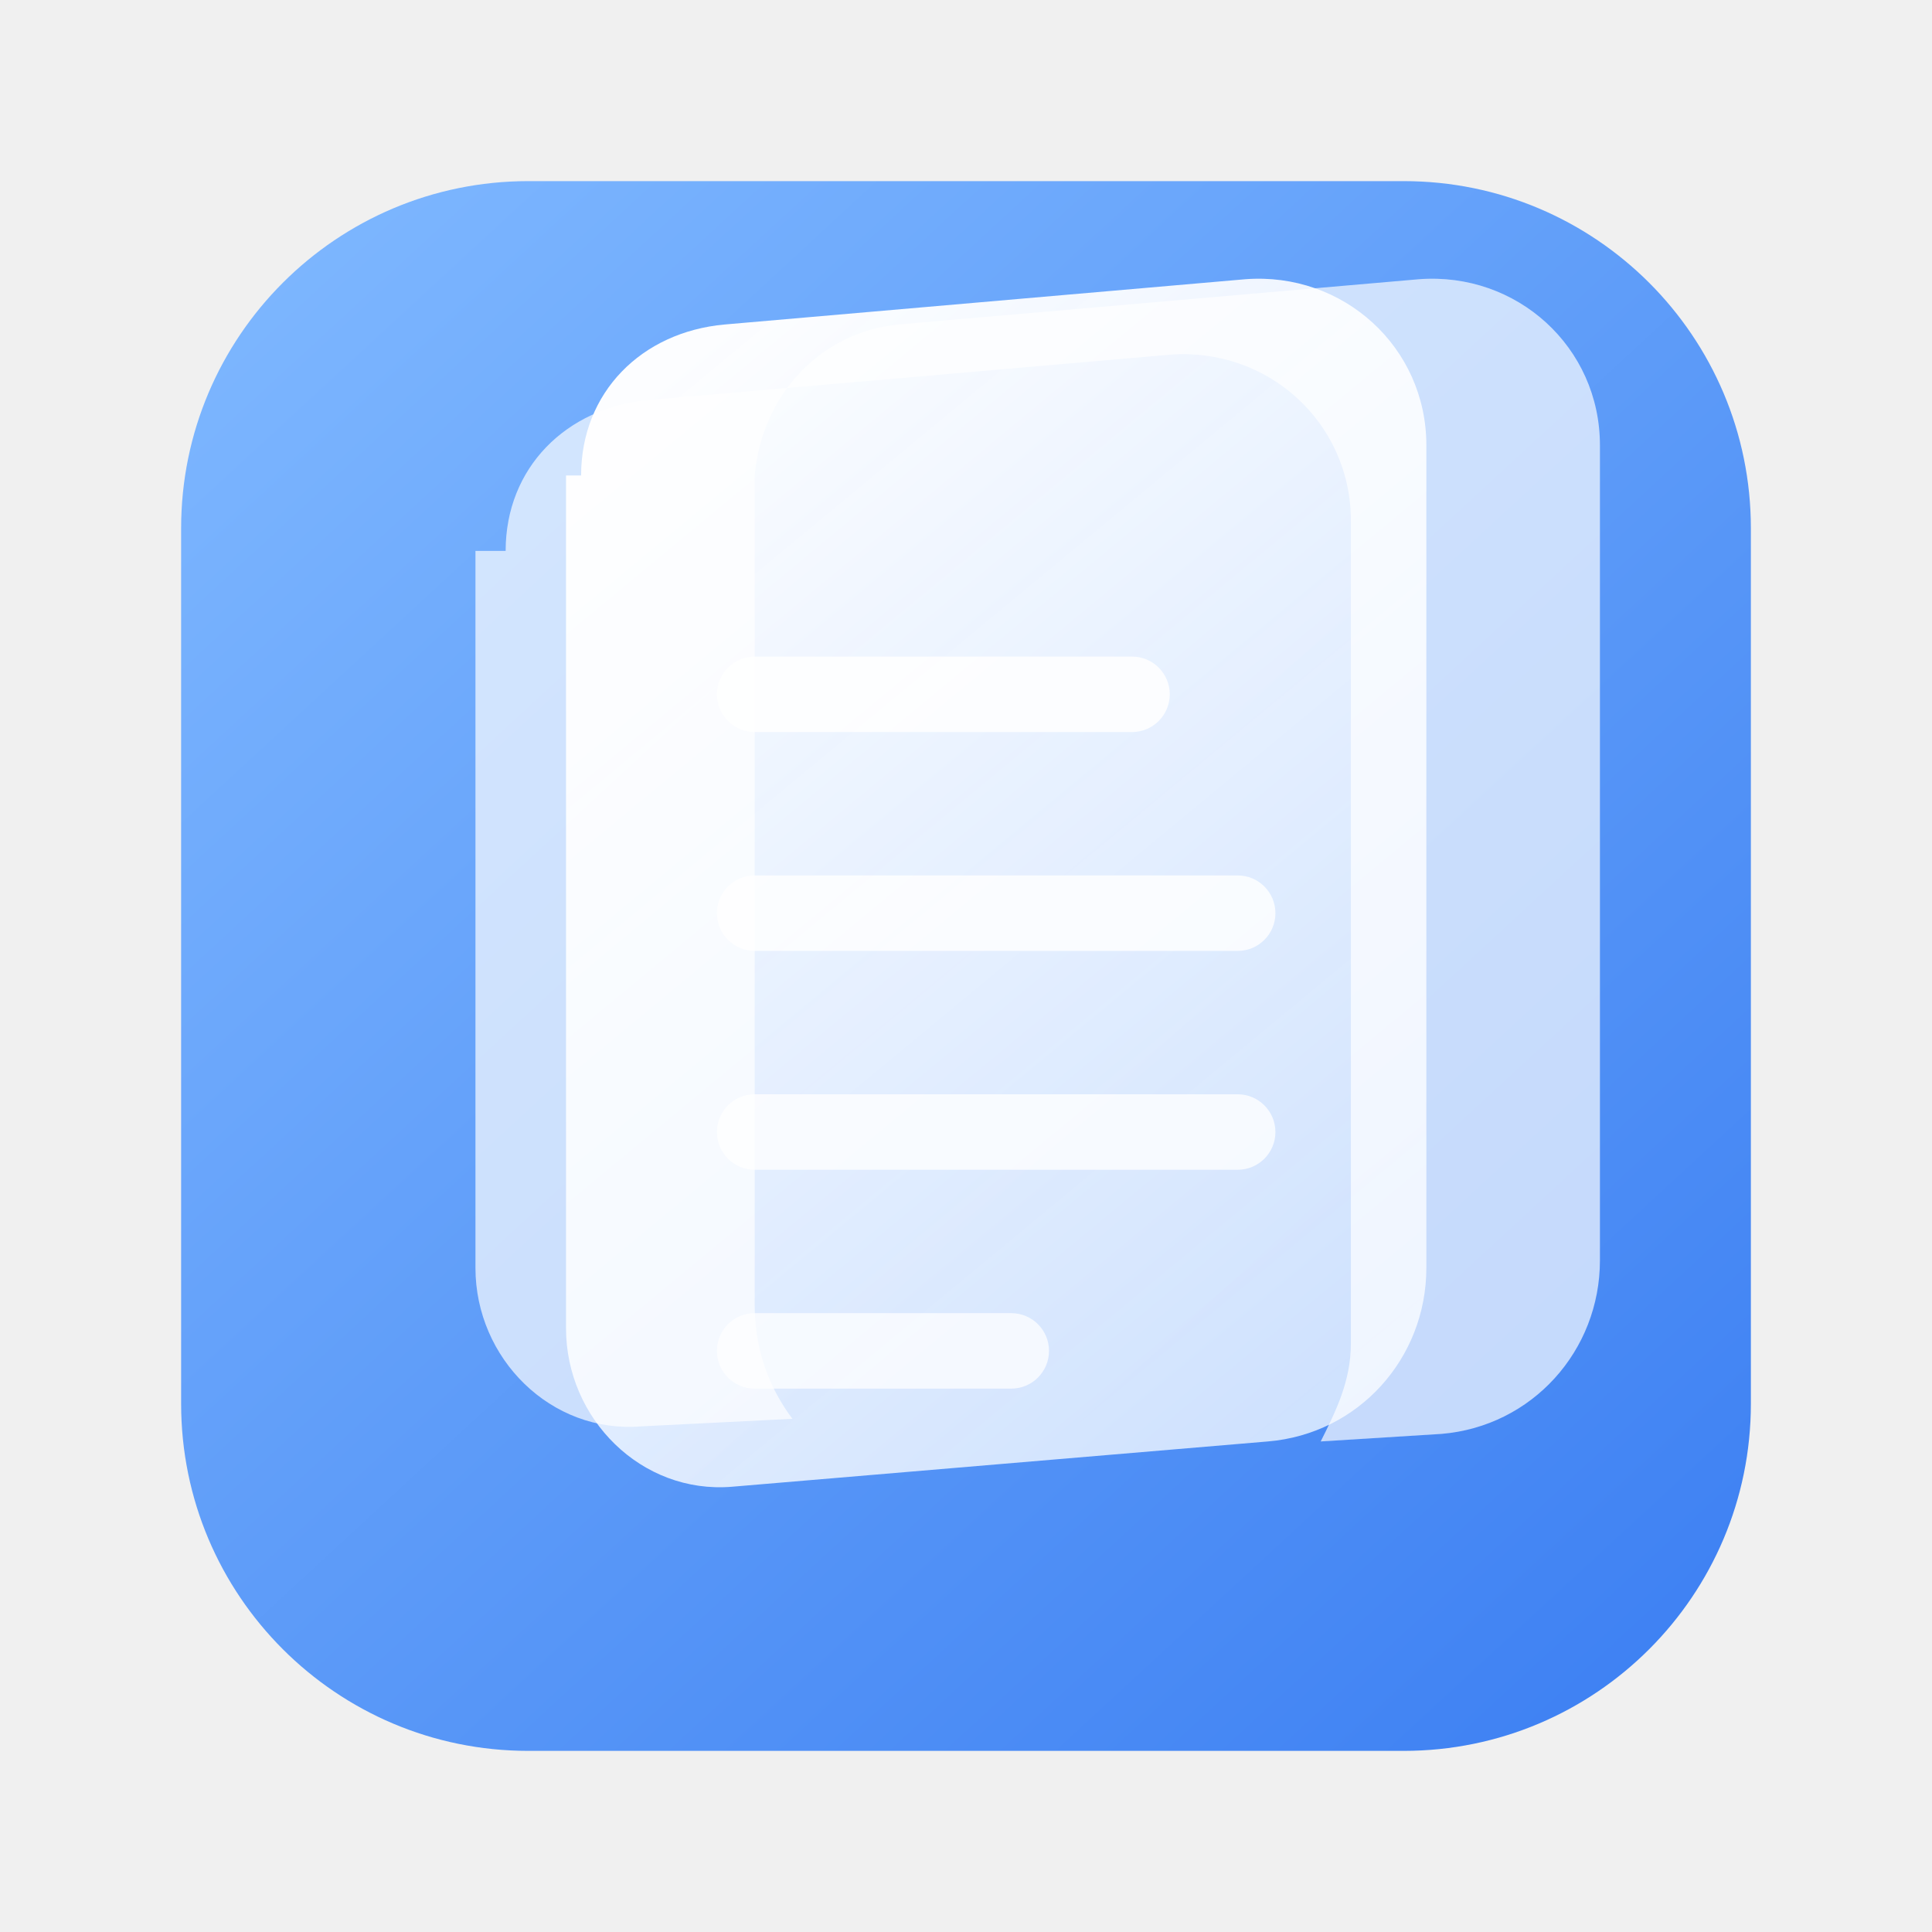
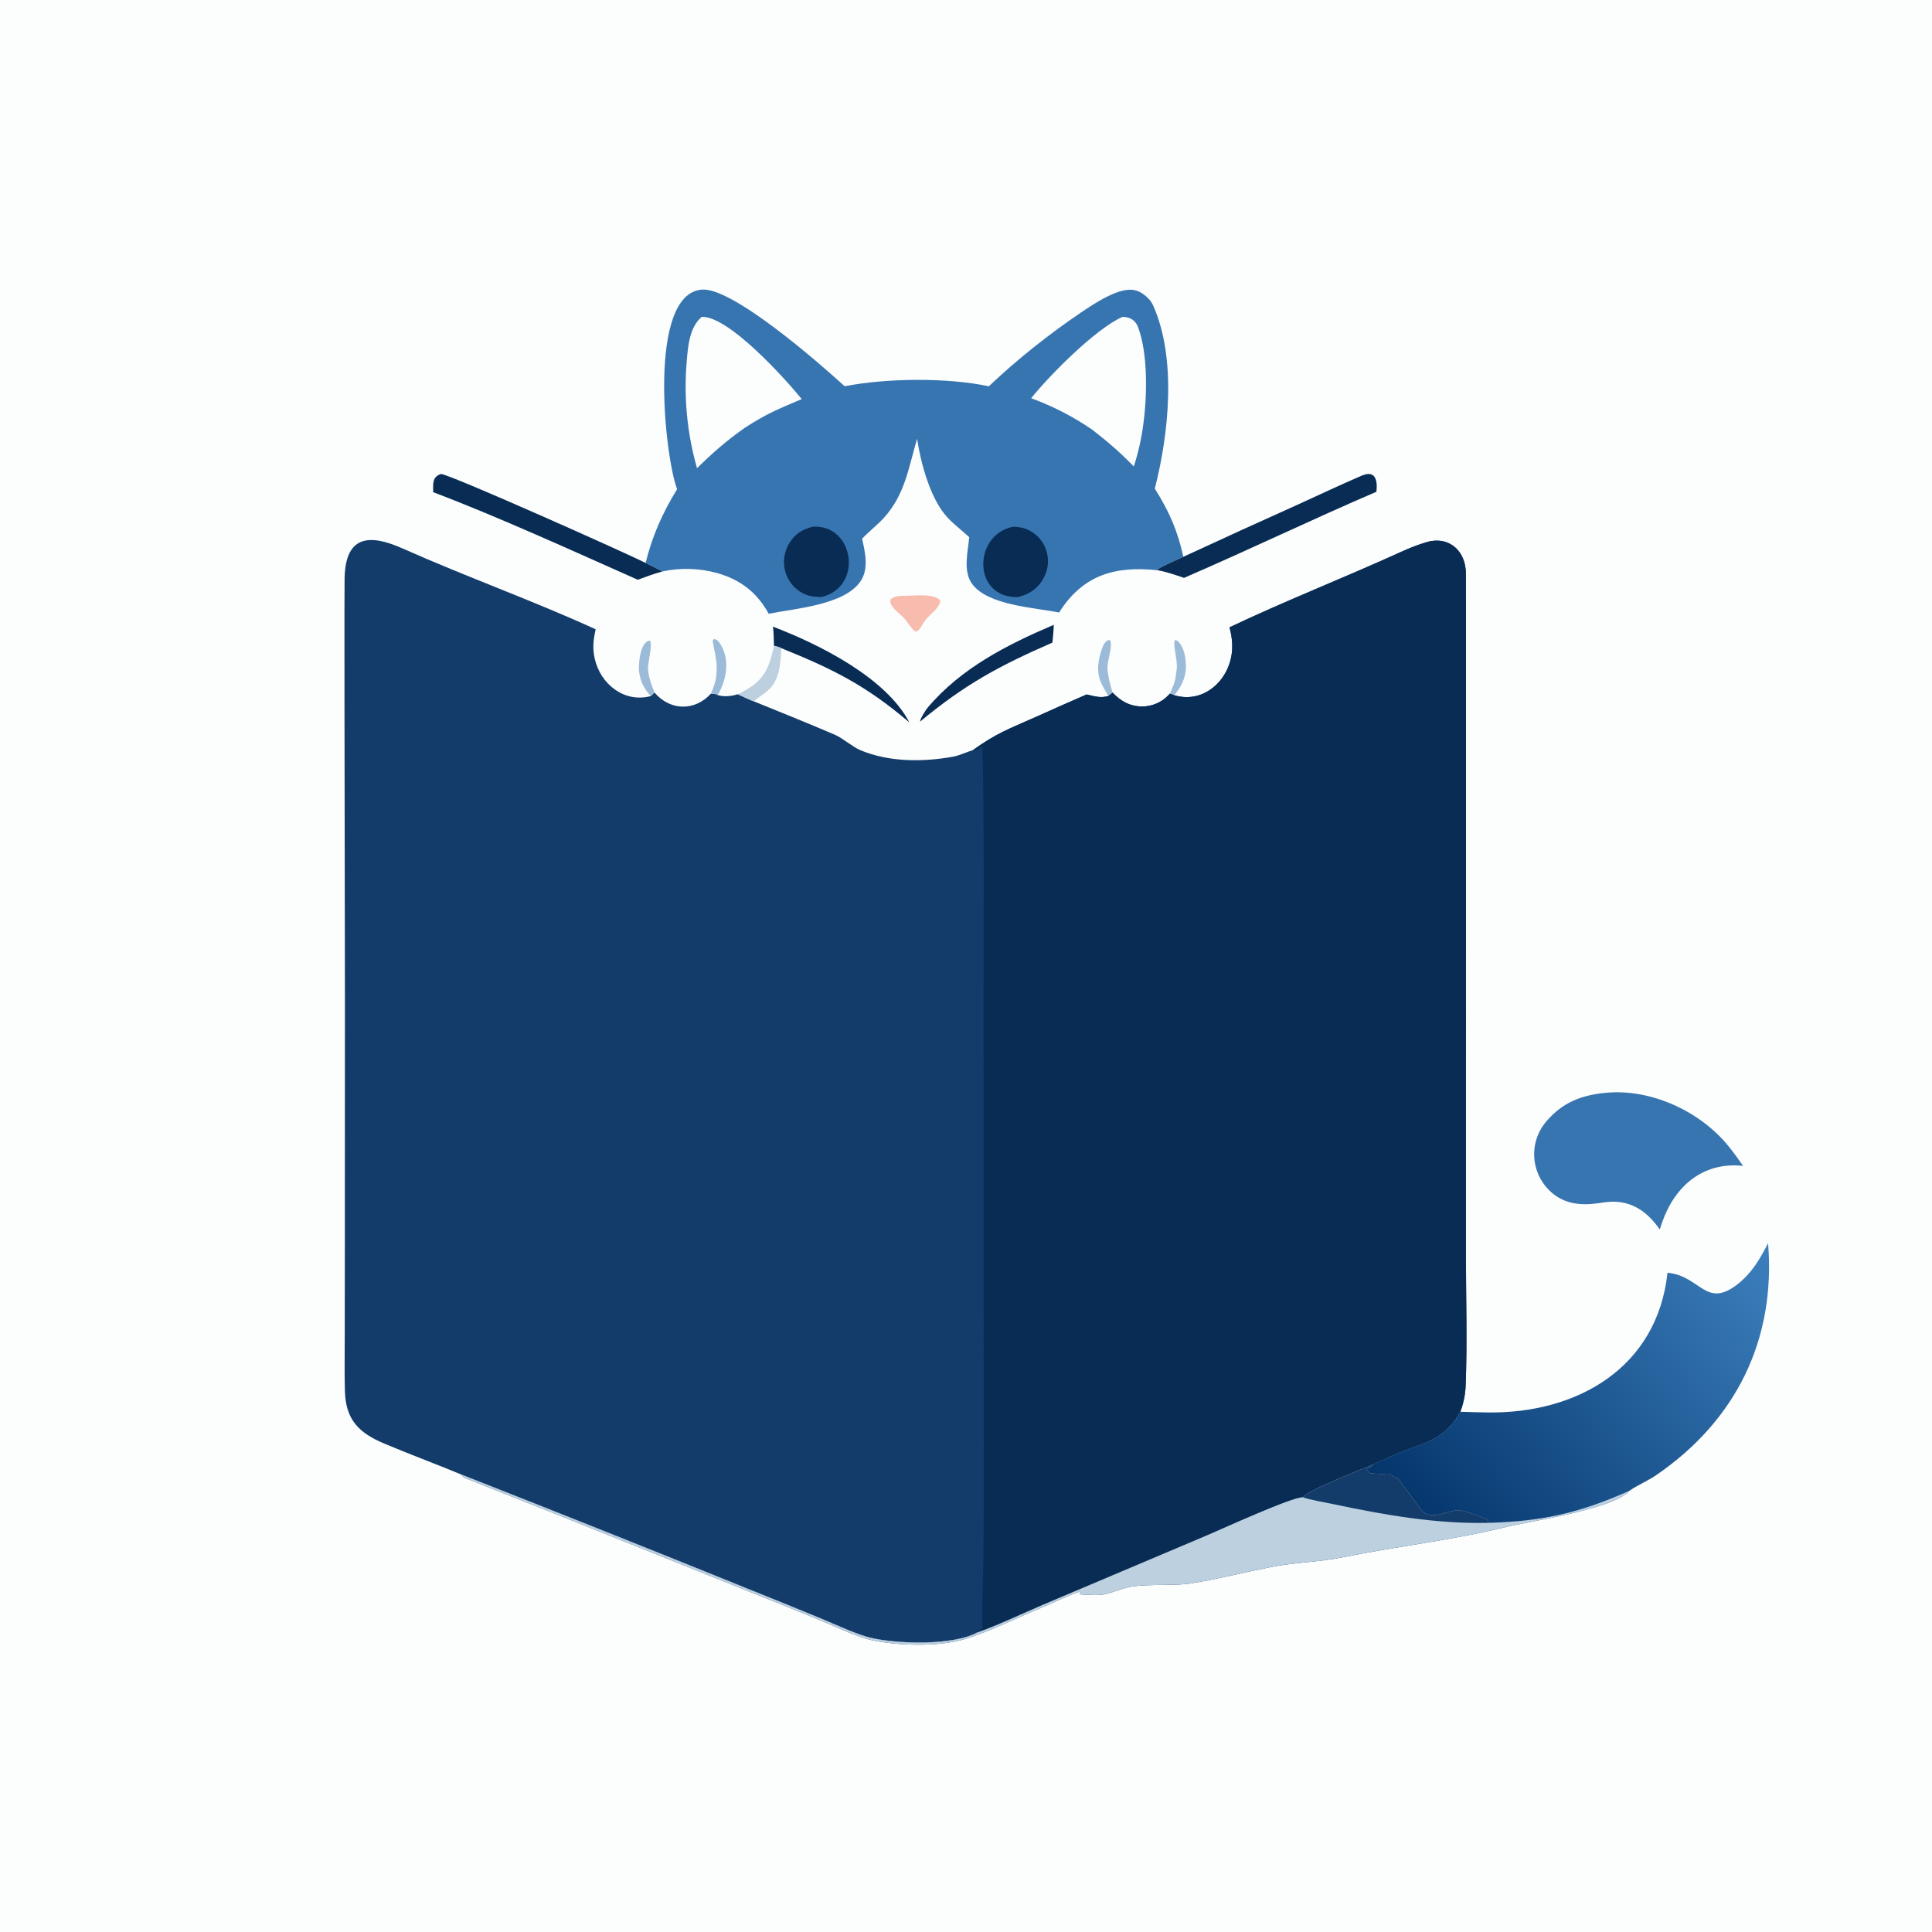
- <svg xmlns="http://www.w3.org/2000/svg" viewBox="0 0 256 256" role="img" aria-label="DeepReader logo">
+ <svg xmlns="http://www.w3.org/2000/svg" version="1.1" viewBox="0 0 2048 2048" width="1000" height="1000" preserveAspectRatio="none" display="block">
  <defs>
-     <linearGradient id="bg" x1="32" x2="224" y1="24" y2="232" gradientUnits="userSpaceOnUse">
-       <stop offset="0" stop-color="#7fb8ff" />
-       <stop offset="1" stop-color="#3c7ff2" />
-     </linearGradient>
-     <linearGradient id="page" x1="76" x2="182" y1="60" y2="188" gradientUnits="userSpaceOnUse">
-       <stop offset="0" stop-color="#ffffff" stop-opacity="0.98" />
-       <stop offset="1" stop-color="#dceaff" stop-opacity="0.9" />
+     <linearGradient id="a" gradientUnits="userSpaceOnUse" x1="1518.36" y1="1636.41" x2="1869" y2="1318.59">
+       <stop class="stop0" offset="0" stop-opacity="1" stop-color="rgb(4,53,107)" data-c-stop-color="04356b" data-o-stop-color="1" />
+       <stop class="stop1" offset="1" stop-opacity="1" stop-color="rgb(60,127,189)" data-c-stop-color="3c7fbd" data-o-stop-color="1" />
    </linearGradient>
  </defs>
-   <rect width="208" height="208" x="24" y="24" rx="46" fill="url(#bg)" />
-   <path fill="url(#page)" d="M77 63c0-11 8-19 19-20l69-6c13-1 24 9 24 22v109c0 12-9 22-21 23l-71 6c-12 1-22-9-22-21V63Z" />
-   <path fill="#ffffff" fill-opacity="0.68" d="M67 73c0-11 8-19 19-20l69-6c13-1 24 9 24 22v109c0 5-2 9-4 13l16-1c12-1 21-11 21-23V59c0-13-11-23-24-22l-69 6c-10 1-18 9-19 20v110c0 6 2 11 5 15l-20 1c-12 1-22-9-22-21V73Z" />
-   <rect width="60" height="10" x="95" y="87" rx="5" fill="#ffffff" fill-opacity="0.86" />
-   <rect width="74" height="10" x="95" y="116" rx="5" fill="#ffffff" fill-opacity="0.82" />
-   <rect width="74" height="10" x="95" y="145" rx="5" fill="#ffffff" fill-opacity="0.78" />
-   <rect width="44" height="10" x="95" y="174" rx="5" fill="#ffffff" fill-opacity="0.74" />
+   <path fill="rgb(252,253,253)" d="M 0 0 L 2048 0 L 2048 2048 L 0 2048 L 0 0 z" data-c-fill="fcfdfd" />
+   <path fill="rgb(19,60,107)" d="M 488.788 1562.96 C 461.751 1551.75 434.221 1541.58 407.18 1530.17 C 380.852 1519.07 366.492 1505.37 365.616 1474.76 C 365.071 1455.69 365.42 1436.59 365.441 1417.5 L 365.545 1317.28 L 365.639 1057.27 L 365.159 742.392 C 365.236 699.156 364.987 655.229 365.276 612.457 C 366.491 566.654 392.471 566.101 427.207 581.575 C 494.358 611.489 564.682 636.562 631.426 667.068 C 628.948 678.372 627.873 687.039 630.506 698.525 C 636.645 725.304 661.877 745.348 689.784 737.886 L 693.807 734.123 C 710.326 753.525 736.499 754.186 753.701 735.182 C 756.595 735.551 758.814 735.315 760.82 736.796 C 767.339 738.933 775.628 738.007 782.081 735.912 C 786.011 737.694 795.394 742.247 799.047 743.441 C 827.662 755.055 856.648 766.721 885.086 778.893 C 892.94 782.255 903.752 791.726 911.843 795.138 C 942.427 808.032 978.451 807.905 1010.65 802.055 C 1017.16 800.874 1027.36 796.071 1030.93 795.449 C 1056.49 776.995 1069.18 772.869 1097.94 760.036 C 1115.86 751.954 1133.84 743.997 1151.87 736.165 C 1160.24 738.078 1166.63 740.282 1174.93 737.765 C 1176.08 736.415 1177.91 735.25 1179.38 734.155 C 1187.95 743.244 1197.66 748.766 1210.52 748.889 C 1221.11 748.948 1231.26 744.631 1238.57 736.958 C 1239.12 736.381 1239.66 735.792 1240.19 735.193 C 1241.5 735.634 1243.74 736.245 1244.78 736.962 C 1272.13 745.226 1297 726.752 1304.19 700.479 C 1307.48 688.489 1306.48 676.852 1303.37 664.984 C 1363.02 636.621 1424.66 612.569 1484.78 585.214 C 1493.06 581.448 1501.48 578.005 1510.16 575.358 C 1535.15 566.769 1554.38 583.611 1553.89 609.088 C 1554.15 655.935 1553.92 702.76 1554 749.602 L 1553.98 1063.36 L 1553.91 1326.52 C 1553.92 1370.63 1555.41 1425.08 1553.64 1468.53 C 1553.32 1477.84 1551.5 1487.03 1548.26 1495.76 L 1547.95 1496.54 C 1529.11 1530.16 1505.22 1529.08 1472.95 1544.51 C 1468.06 1546.85 1459.84 1549.7 1455.56 1552.51 C 1444.92 1556.89 1385.21 1580.1 1381.29 1587.21 C 1370.26 1586.5 1294.87 1621.03 1279.91 1627.37 L 1105.5 1701.16 C 1087.53 1708.86 1053.26 1724.82 1036.12 1730.4 C 1010.63 1744.45 953.338 1742.62 925.456 1736.72 C 909.783 1733.4 887.143 1722.67 871.653 1716.25 C 846.952 1706.03 822.188 1695.96 797.362 1686.05 C 694.726 1644.47 591.867 1603.44 488.788 1562.96 z" data-c-fill="133c6b" />
+   <path fill="rgb(9,44,85)" d="M 1303.37 664.984 C 1363.02 636.621 1424.66 612.569 1484.78 585.214 C 1493.06 581.448 1501.48 578.005 1510.16 575.358 C 1535.15 566.769 1554.38 583.611 1553.89 609.088 C 1554.15 655.935 1553.92 702.76 1554 749.602 L 1553.98 1063.36 L 1553.91 1326.52 C 1553.92 1370.63 1555.41 1425.08 1553.64 1468.53 C 1553.32 1477.84 1551.5 1487.03 1548.26 1495.76 L 1547.95 1496.54 C 1529.11 1530.16 1505.22 1529.08 1472.95 1544.51 C 1468.06 1546.85 1459.84 1549.7 1455.56 1552.51 C 1444.92 1556.89 1385.21 1580.1 1381.29 1587.21 C 1370.26 1586.5 1294.87 1621.03 1279.91 1627.37 L 1105.5 1701.16 C 1087.53 1708.86 1053.26 1724.82 1036.12 1730.4 C 1036.07 1729.86 1036.03 1729.31 1035.98 1728.77 C 1038.33 1727.89 1039.25 1727.61 1041.4 1726.35 C 1040.75 1698.69 1042.11 1676.9 1042.48 1649.69 C 1042.83 1611.99 1042.94 1574.29 1042.79 1536.59 L 1042.61 1061.5 C 1042.52 971.235 1043.55 881.579 1041.45 791.342 L 1040.48 791.922 L 1038.94 792.817 C 1035.48 794.869 1035.04 795.739 1030.93 795.449 C 1056.49 776.995 1069.18 772.869 1097.94 760.036 C 1115.86 751.954 1133.84 743.997 1151.87 736.165 C 1160.24 738.078 1166.63 740.282 1174.93 737.765 C 1176.08 736.415 1177.91 735.25 1179.38 734.155 C 1187.95 743.244 1197.66 748.766 1210.52 748.889 C 1221.11 748.948 1231.26 744.631 1238.57 736.958 C 1239.12 736.381 1239.66 735.792 1240.19 735.193 C 1241.5 735.634 1243.74 736.245 1244.78 736.962 C 1272.13 745.226 1297 726.752 1304.19 700.479 C 1307.48 688.489 1306.48 676.852 1303.37 664.984 z" data-c-fill="092c55" />
+   <path fill="#3775b0" d="M 1048.21 409.508 C 1077.55 381.507 1112.59 353.754 1146.14 331.118 C 1159.77 321.919 1186.92 303.535 1203.2 307.717 C 1210.54 309.191 1219.12 316.583 1222.22 323.474 C 1247.62 379.893 1238.9 460.346 1224.14 517.985 C 1239.39 542.213 1248.08 561.95 1254.42 590.214 C 1250.07 592.216 1229.4 601.191 1227.37 603.571 L 1227.21 604.504 C 1181.85 599.591 1147.76 609.573 1122.68 649.272 C 1096.8 644.023 1047.32 641.869 1030.49 618.991 C 1020.58 605.52 1026.05 585.018 1027.41 569.456 C 1019.88 562.46 1010.81 555.558 1004.14 548.316 C 986.228 528.871 976.104 491.241 972.147 465.134 C 963.067 495.607 959.5 523.973 937.109 548.765 C 929.738 556.926 920.22 564.03 913.841 571.16 C 917.244 585.861 921.119 603.207 912.079 616.366 C 894.792 641.531 842.055 645.066 814.875 650.613 C 802.413 627.98 785.005 614.504 760.136 607.439 C 741.224 602.23 721.336 601.651 702.153 605.751 C 699.302 603.898 688.792 599.17 684.438 596.774 C 691.087 568.723 702.675 542.984 717.768 518.551 C 704.421 483.541 685.905 311.394 744.103 306.974 C 776.609 304.505 868.411 384.835 895.385 409.437 C 939.442 400.824 1004.12 400.023 1048.21 409.508 z" data-c-fill="3574af" fill-opacity="1" />
+   <path fill="rgb(252,253,253)" d="M743.778 335.96C771.617 334.428 831.149 400.013 849.853 423.04 824.942 433.742 813.53 437.981 789.772 453.332 770.182 467.065 755.721 479.715 738.87 496.317 728.365 459.475 724.676 421.025 727.983 382.857 729.268 366.781 730.951 346.949 743.778 335.96zM1189.7 335.983C1197.31 335.685 1203.54 339.33 1206.26 346.458 1217.11 374.848 1216 420.489 1211.89 450.148 1209.91 465.201 1206.56 480.042 1201.89 494.488 1186.53 478.767 1174.85 468.737 1157.67 455.374 1137.6 441.625 1115.89 430.453 1093.04 422.123 1113.05 397.39 1161.01 348.864 1189.7 335.983z" data-c-fill="fcfdfd" />
+   <path fill="rgb(9,44,85)" d="M861.396 558.347C905.082 555.252 915.765 621.711 870.997 632.877 863.206 632.583 858.104 632.548 850.849 628.767 842.004 624.115 835.423 616.077 832.606 606.489 829.597 596.232 831.023 585.184 836.539 576.028 842.512 566.041 850.438 561.118 861.396 558.347zM1074.25 558.343C1081.37 558.735 1085.41 559.297 1091.87 562.712 1100.63 567.412 1107.05 575.537 1109.59 585.147 1112.26 594.842 1110.85 605.205 1105.7 613.838 1099.36 624.682 1090.83 630.009 1078.99 632.921 1030.29 634.109 1031.51 566.224 1074.25 558.343z" data-c-fill="092c55" />
+   <path fill="url(#a)" d="M 1767.61 1349.18 C 1802.83 1352.28 1808.23 1388.59 1842.98 1360.45 C 1857.4 1348.77 1865.82 1334.2 1874.24 1317.85 C 1882.57 1420.03 1840.24 1505.9 1755.41 1563.86 C 1746.91 1569.67 1734.87 1574.87 1727.19 1580.3 C 1710.83 1599.78 1622.2 1612.32 1596.56 1618.63 C 1539.19 1632.75 1480.59 1639.15 1422.68 1650.93 C 1399 1655.75 1371.7 1656.31 1348.01 1660.96 C 1319.97 1666.46 1292.16 1673.57 1263.91 1678.23 C 1243.29 1681.88 1209.75 1677.82 1191.24 1683.81 C 1168.04 1691.32 1170.15 1691.68 1145.21 1690.09 L 1144.31 1687.27 C 1139.52 1688.14 1112.76 1700.62 1105.98 1703.38 C 1080.24 1713.85 1049.16 1729.58 1022.97 1737.43 C 995.361 1745.71 954.238 1744.64 926.196 1739.08 C 908.888 1735.64 887.114 1724.85 869.965 1717.79 C 843.15 1706.73 816.256 1695.86 789.283 1685.19 L 586.238 1603.74 C 556.204 1591.72 525.99 1580 495.972 1567.95 C 492.337 1566.49 490.888 1566.13 488.788 1562.96 C 591.867 1603.44 694.726 1644.47 797.362 1686.05 C 822.188 1695.96 846.952 1706.03 871.653 1716.25 C 887.143 1722.67 909.783 1733.4 925.456 1736.72 C 953.338 1742.62 1010.63 1744.45 1036.12 1730.4 C 1053.26 1724.82 1087.53 1708.86 1105.5 1701.16 L 1279.91 1627.37 C 1294.87 1621.03 1370.26 1586.5 1381.29 1587.21 C 1385.21 1580.1 1444.92 1556.89 1455.56 1552.51 C 1459.84 1549.7 1468.06 1546.85 1472.95 1544.51 C 1505.22 1529.08 1529.11 1530.16 1547.95 1496.54 C 1557.81 1496.86 1567.65 1497.15 1577.51 1497.27 C 1672.03 1498.43 1756.77 1449.77 1767.61 1349.18 z" />
+   <path fill="rgb(189,208,224)" d="M 1455.56 1552.51 C 1453.96 1555.13 1451.74 1555.75 1449.05 1557.05 L 1448.85 1558.26 C 1451.19 1559.86 1450.58 1558.78 1451.2 1561.25 C 1456.22 1562.6 1466.99 1562.54 1472.3 1562.15 C 1475.97 1564.41 1478.42 1565.83 1482.3 1567.69 C 1482.22 1567.52 1506.64 1600.75 1507.24 1601.39 C 1508.85 1603.1 1510.84 1604.4 1513.06 1605.18 C 1522.65 1608.55 1535.32 1601.72 1544.85 1600.9 C 1551.24 1600.34 1567.93 1607.42 1574.63 1609.78 C 1576.15 1610.32 1577.69 1612.93 1578.44 1614.27 C 1635.8 1612.54 1674.7 1603.7 1727.19 1580.3 C 1710.83 1599.78 1622.2 1612.32 1596.56 1618.63 C 1539.19 1632.75 1480.59 1639.15 1422.68 1650.93 C 1399 1655.75 1371.7 1656.31 1348.01 1660.96 C 1319.97 1666.46 1292.16 1673.57 1263.91 1678.23 C 1243.29 1681.88 1209.75 1677.82 1191.24 1683.81 C 1168.04 1691.32 1170.15 1691.68 1145.21 1690.09 L 1144.31 1687.27 C 1139.52 1688.14 1112.76 1700.62 1105.98 1703.38 C 1080.24 1713.85 1049.16 1729.58 1022.97 1737.43 C 995.361 1745.71 954.238 1744.64 926.196 1739.08 C 908.888 1735.64 887.114 1724.85 869.965 1717.79 C 843.15 1706.73 816.256 1695.86 789.283 1685.19 L 586.238 1603.74 C 556.204 1591.72 525.99 1580 495.972 1567.95 C 492.337 1566.49 490.888 1566.13 488.788 1562.96 C 591.867 1603.44 694.726 1644.47 797.362 1686.05 C 822.188 1695.96 846.952 1706.03 871.653 1716.25 C 887.143 1722.67 909.783 1733.4 925.456 1736.72 C 953.338 1742.62 1010.63 1744.45 1036.12 1730.4 C 1053.26 1724.82 1087.53 1708.86 1105.5 1701.16 L 1279.91 1627.37 C 1294.87 1621.03 1370.26 1586.5 1381.29 1587.21 C 1385.21 1580.1 1444.92 1556.89 1455.56 1552.51 z" data-c-fill="bdd0e0" />
+   <path fill="rgb(19,60,107)" d="M 1455.56 1552.51 C 1453.96 1555.13 1451.74 1555.75 1449.05 1557.05 L 1448.85 1558.26 C 1451.19 1559.86 1450.58 1558.78 1451.2 1561.25 C 1456.22 1562.6 1466.99 1562.54 1472.3 1562.15 C 1475.97 1564.41 1478.42 1565.83 1482.3 1567.69 C 1482.22 1567.52 1506.64 1600.75 1507.24 1601.39 C 1508.85 1603.1 1510.84 1604.4 1513.06 1605.18 C 1522.65 1608.55 1535.32 1601.72 1544.85 1600.9 C 1551.24 1600.34 1567.93 1607.42 1574.63 1609.78 C 1576.15 1610.32 1577.69 1612.93 1578.44 1614.27 C 1522.56 1615.57 1469.3 1606.2 1414.85 1594.76 C 1409.02 1593.54 1385.54 1589.27 1381.29 1587.21 C 1385.21 1580.1 1444.92 1556.89 1455.56 1552.51 z" data-c-fill="133c6b" />
+   <path fill="#3775b0" d="M 1702.12 1158.41 C 1750.28 1153.84 1802.35 1178.01 1832.37 1215.1 C 1837.86 1221.87 1842.75 1228.72 1847.72 1235.85 C 1805.28 1231.42 1775.46 1257.11 1761.92 1295.76 L 1759.41 1303.29 C 1744.88 1282.35 1726.22 1270.72 1700.46 1274.56 C 1681.61 1277.71 1662.84 1278.36 1646.94 1265.89 C 1622.94 1247.06 1619.2 1212.14 1639.14 1188.78 C 1656.54 1168.4 1676.64 1160.87 1702.12 1158.41 z" data-c-fill="3574af" fill-opacity="1" />
+   <path fill="rgb(9,44,85)" d="M459.159 521.714C459.235 512.816 457.886 505.651 467.466 502.425 477.639 503.029 667.299 587.916 684.438 596.774 688.792 599.17 699.302 603.898 702.153 605.751 692.54 608.488 685.365 611.09 676.068 614.568 607.473 584.128 528.237 547.882 459.159 521.714zM1254.42 590.214C1294.83 571.498 1335.35 553.02 1375.98 534.781 1398.43 524.543 1420.76 513.974 1443.43 504.24 1458.49 497.774 1460.33 509.865 1459.07 521.278 1390.57 550.731 1323.01 583.225 1255.11 612.589 1245.64 609.366 1237.13 606.286 1227.21 604.504L1227.37 603.571C1229.4 601.191 1250.07 592.216 1254.42 590.214zM819.368 664.28C868.108 682.833 939.263 718.373 963.926 765.737 918.352 727.028 884.175 709.719 828.723 687.287 826.011 685.983 823.278 685.31 820.391 684.461 820.245 677.627 820.244 671.066 819.368 664.28zM1117.02 662.354C1117.3 664.08 1115.85 678.574 1115.63 681.154 1058.39 706.198 1023.33 725.244 975.276 764.937 975.458 761.852 981.099 752.816 983.355 750.142 1018.73 708.211 1067.65 683.389 1117.02 662.354z" data-c-fill="092c55" />
+   <path fill="rgb(247,188,174)" d="M 961.518 631.492 C 970.051 631.415 992.049 629.016 996.761 636.855 C 996.477 643.957 986.354 650.809 981.996 656.128 C 979.479 659.201 976.919 663.487 974.822 666.916 C 972.811 668.874 973.01 668.849 970.31 669.52 C 967.763 668.379 961.461 659.112 958.828 655.871 C 954.087 650.034 941.351 642.808 944.174 635.153 C 949.67 631.127 954.64 631.748 961.518 631.492 z" data-c-fill="f7bcae" />
+   <path fill="rgb(189,208,224)" d="M 820.391 684.461 C 823.278 685.31 826.011 685.983 828.723 687.287 C 827.369 690.259 827.921 690.274 827.807 693.138 C 827.305 705.679 825.334 720.356 816.259 729.762 C 812.126 734.391 800.66 741.48 799.047 743.441 C 795.394 742.247 786.011 737.694 782.081 735.912 C 808.072 723.708 814.828 711.576 820.391 684.461 z" data-c-fill="bdd0e0" />
+   <path fill="rgb(156,187,216)" d="M753.701 735.182C758.113 724.277 759.917 718.852 759.705 706.359 759.564 698.094 756.707 687.479 755.377 679.052 755.787 678.51 756.197 677.969 756.607 677.427 759.243 677.735 760.422 678.359 762.117 680.639 774.633 697.47 770.474 720.46 760.82 736.796 758.814 735.315 756.595 735.551 753.701 735.182zM1174.93 737.765C1167.84 726.037 1162.66 718.016 1164.39 703.235 1165.05 697.588 1168.99 677.119 1176.49 678.547 1180.29 684.183 1173.33 700.527 1173.99 708.826 1174.75 718.441 1176.73 724.959 1179.38 734.155 1177.91 735.25 1176.08 736.415 1174.93 737.765zM689.784 737.886C682.805 729.739 679.421 724.03 677.586 712.922 676.304 705.161 678.515 679.591 688.969 679.099 692.085 684.532 686.06 703.171 687.036 710.99 688.148 719.905 690.63 725.812 693.807 734.123L689.784 737.886zM1240.19 735.193C1245.64 722.814 1245.75 722.084 1247.4 708.956 1248.54 699.897 1242.65 681.894 1245.69 678.43 1251.05 679.218 1254.67 688.865 1255.7 693.555 1259.43 710.714 1255.81 723.703 1244.78 736.962 1243.74 736.245 1241.5 735.634 1240.19 735.193z" data-c-fill="9cbbd8" />
</svg>
